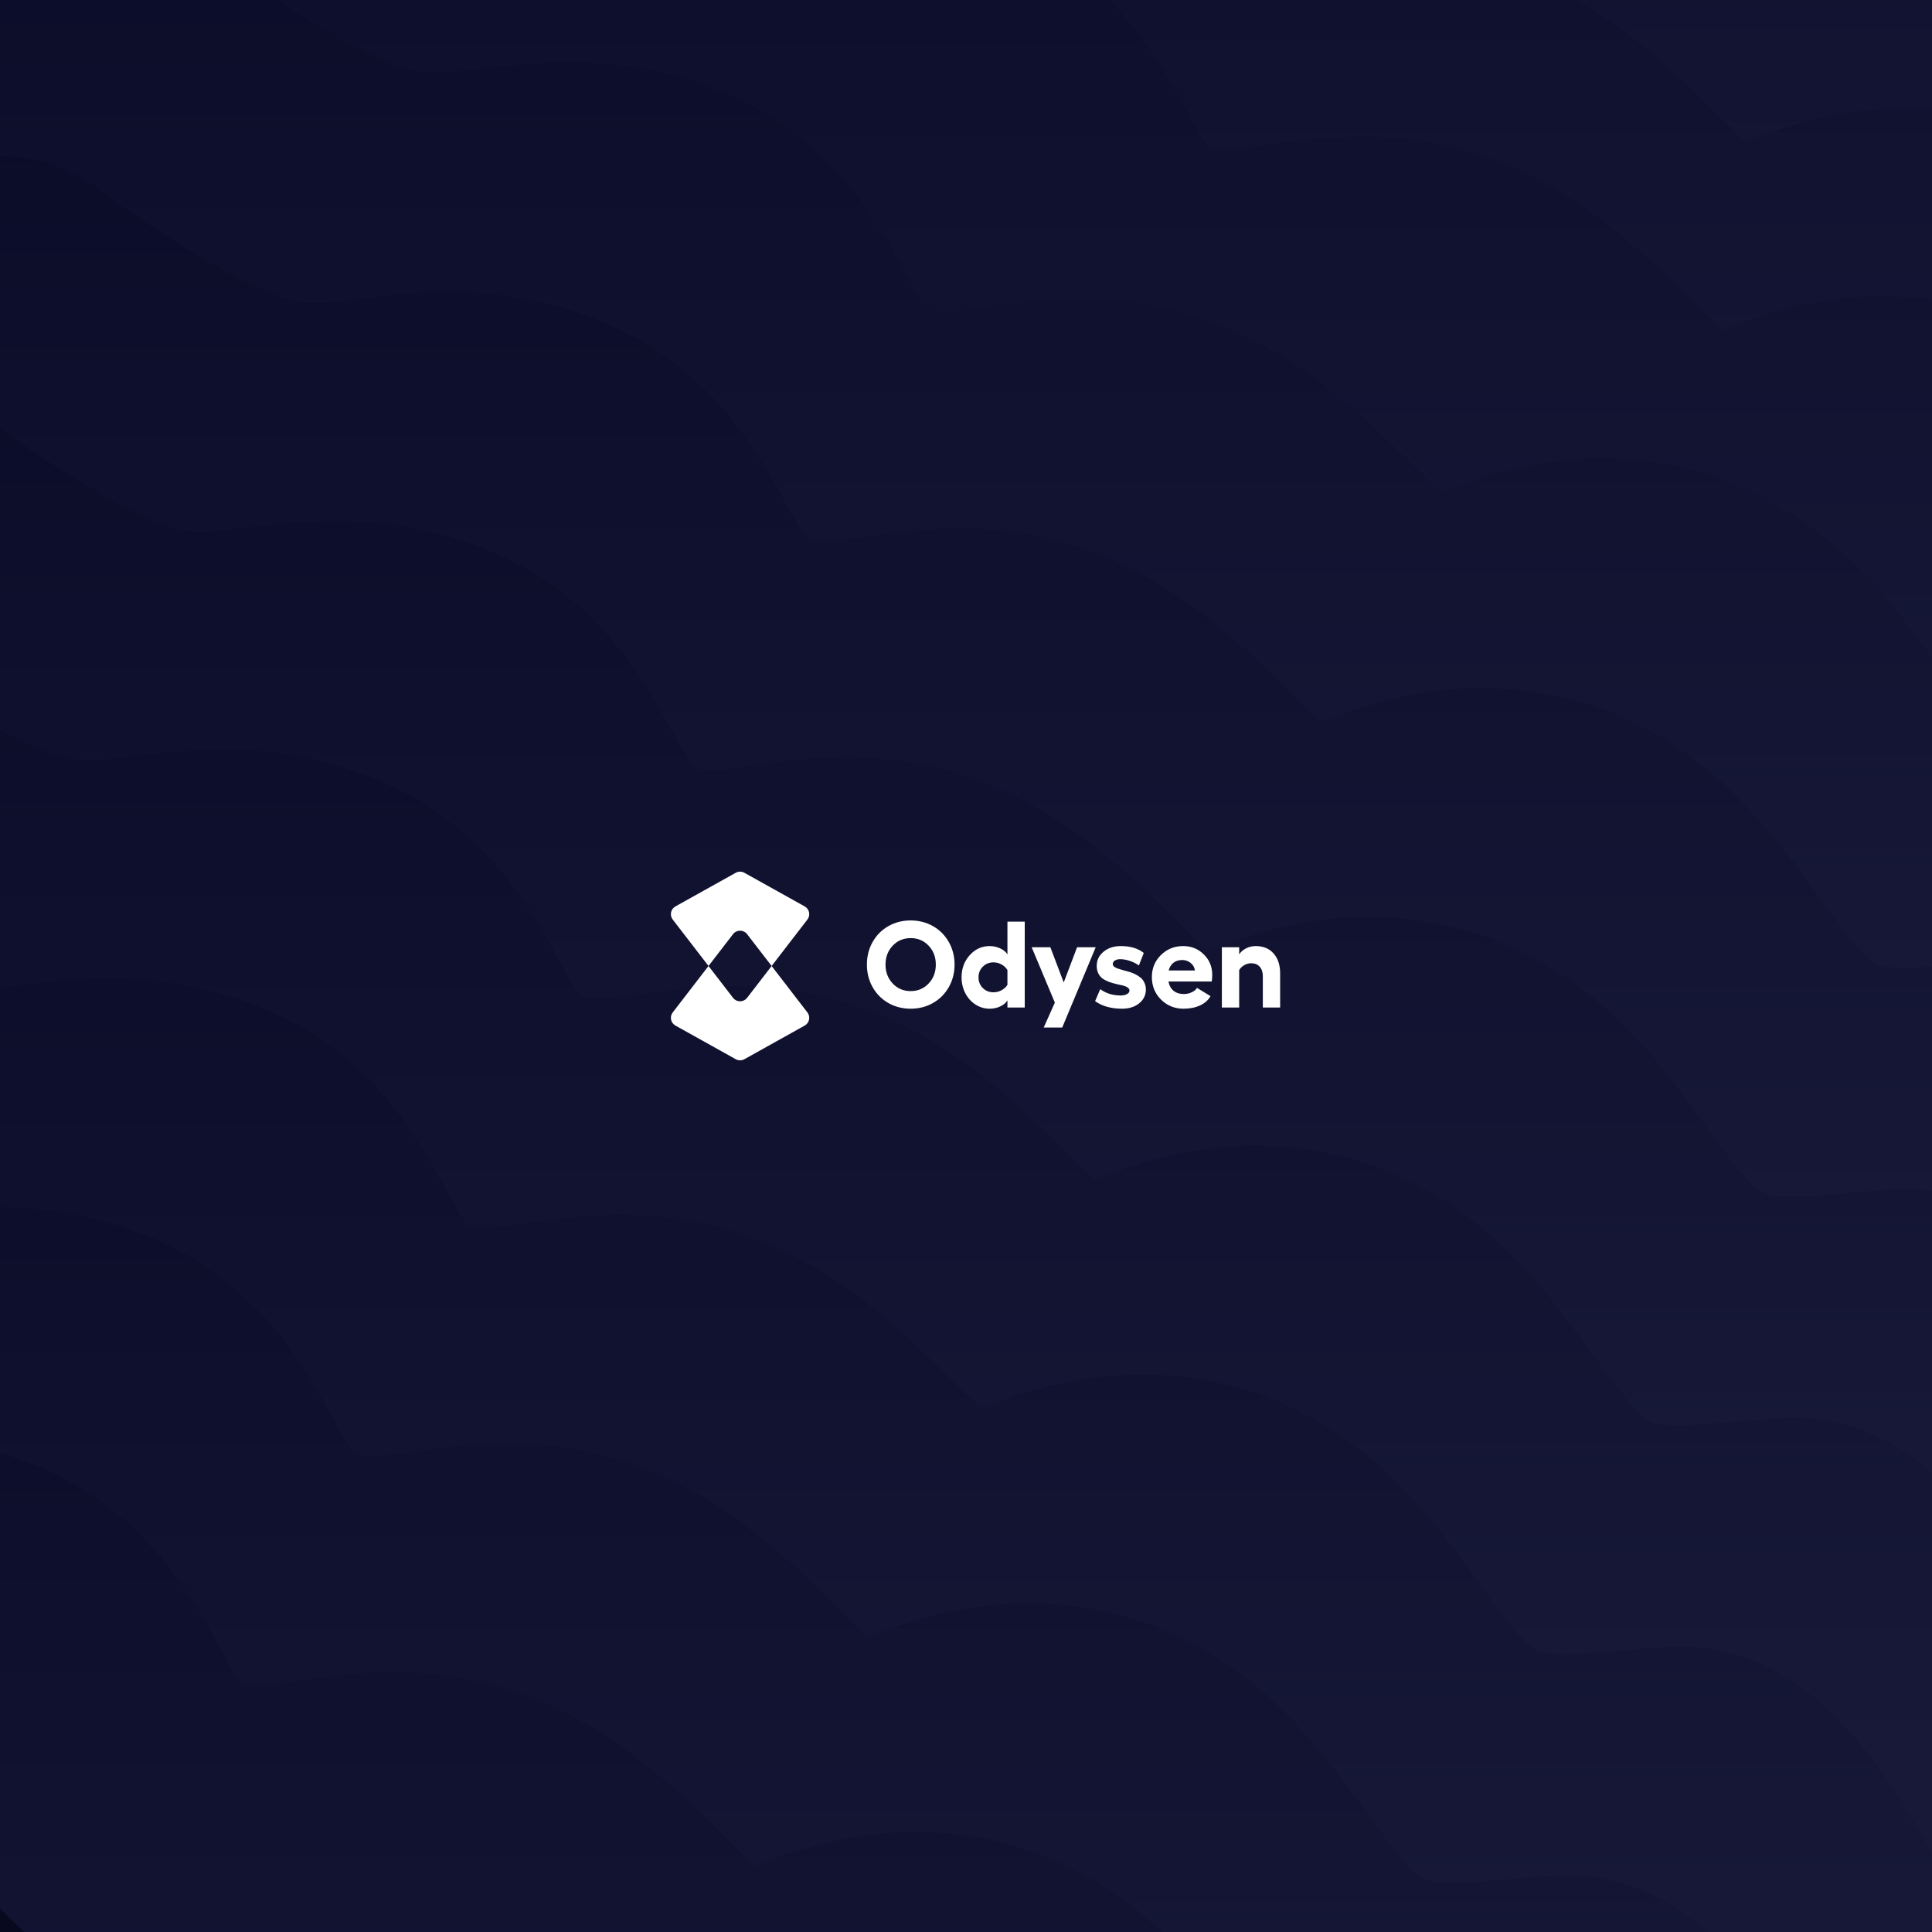
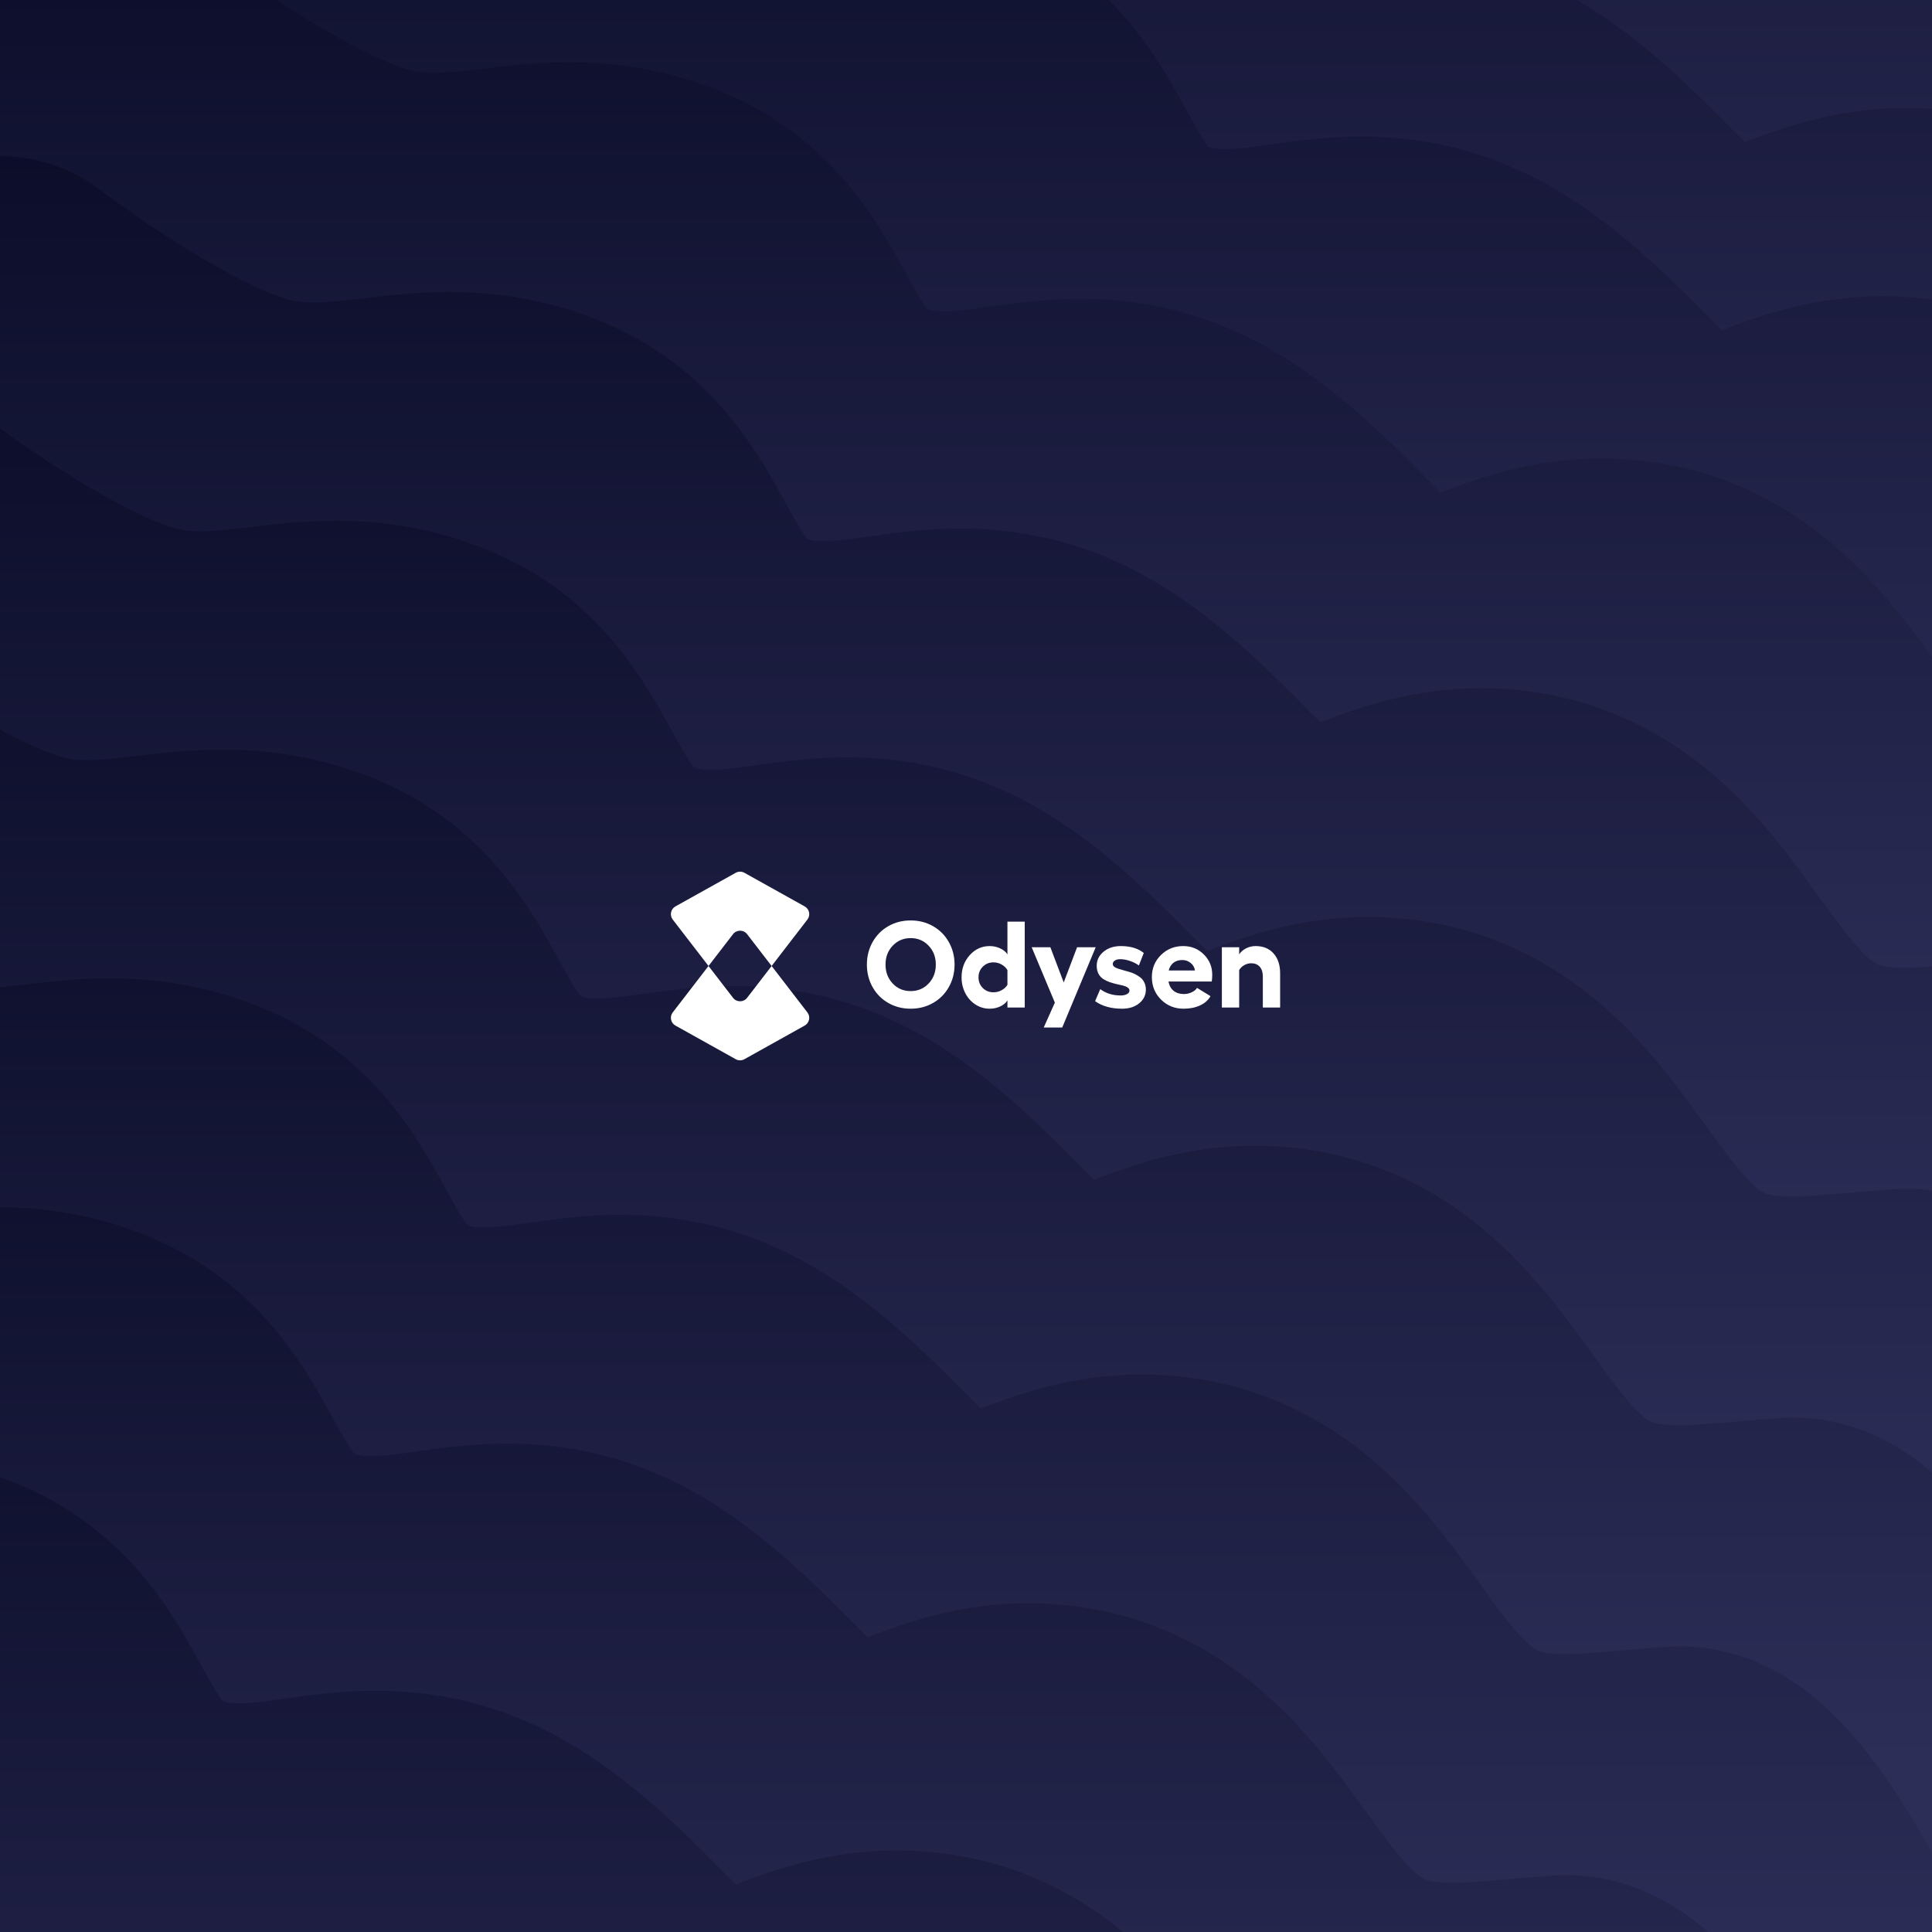
<svg xmlns="http://www.w3.org/2000/svg" width="4096" height="4096" viewBox="0 0 4096 4096" fill="none">
-   <g clip-path="url(#clip0_10_202)">
+   <g clip-path="url(#clip0_243_1049)">
    <rect width="4096" height="4096" fill="#08091E" />
-     <path d="M1240 -959C1240 -959 1527.13 -738.413 1743.5 -672C1980.75 -599.177 2147.34 -728.075 2378 -636.5C2617.7 -541.337 2581.15 -266.004 2821.5 -172.5C3046.36 -85.023 3213.1 -226.566 3438.5 -140.5C3687.98 -45.241 3881 311.167 4012 274.5C4143 237.833 4260.69 153.386 4426.5 171.5C4704.39 201.858 4790.67 490.5 4962 646.5C5133.33 802.5 5308.89 759.294 5518.5 745.5C5635.62 737.792 5816 1132 5816 1132" stroke="url(#paint0_linear_10_202)" stroke-width="700" stroke-linecap="round" />
-     <path d="M900 -549C900 -549 1187.13 -328.413 1403.5 -262C1640.75 -189.177 1807.34 -318.075 2038 -226.5C2277.7 -131.337 2241.15 143.996 2481.5 237.5C2706.36 324.977 2873.1 183.434 3098.5 269.5C3347.98 364.759 3541 721.167 3672 684.5C3803 647.833 3920.69 563.386 4086.5 581.5C4364.39 611.858 4450.67 900.5 4622 1056.5C4793.33 1212.5 4968.89 1169.29 5178.5 1155.5C5295.62 1147.79 5476 1542 5476 1542" stroke="url(#paint1_linear_10_202)" stroke-width="700" stroke-linecap="round" />
-     <path d="M851 -150C851 -150 1138.13 70.588 1354.5 137C1591.75 209.823 1758.34 80.925 1989 172.5C2228.7 267.663 2192.15 542.996 2432.5 636.5C2657.36 723.977 2824.1 582.434 3049.5 668.5C3298.98 763.759 3492 1120.17 3623 1083.5C3754 1046.83 3871.69 962.386 4037.5 980.5C4315.39 1010.86 4401.67 1299.5 4573 1455.5C4744.33 1611.5 4919.89 1568.29 5129.5 1554.5C5246.62 1546.79 5427 1941 5427 1941" stroke="url(#paint2_linear_10_202)" stroke-width="700" stroke-linecap="round" />
-     <path d="M255 194C255 194 542.134 414.587 758.5 481C995.75 553.823 1162.34 424.925 1393 516.5C1632.7 611.663 1596.15 886.996 1836.5 980.5C2061.36 1067.98 2228.1 926.434 2453.5 1012.5C2702.98 1107.76 2896 1464.17 3027 1427.5C3158 1390.83 3275.69 1306.39 3441.5 1324.5C3719.39 1354.86 3805.67 1643.5 3977 1799.5C4148.33 1955.5 4323.89 1912.29 4533.5 1898.5C4650.62 1890.79 4831 2285 4831 2285" stroke="url(#paint3_linear_10_202)" stroke-width="700" stroke-linecap="round" />
-     <path d="M0 681C0 681 287.134 901.587 503.5 968C740.75 1040.82 907.338 911.925 1138 1003.5C1377.7 1098.66 1341.15 1374 1581.5 1467.5C1806.36 1554.98 1973.1 1413.43 2198.5 1499.5C2447.98 1594.76 2641 1951.17 2772 1914.5C2903 1877.83 3020.69 1793.39 3186.5 1811.5C3464.39 1841.86 3550.67 2130.5 3722 2286.5C3893.33 2442.5 4068.89 2399.29 4278.5 2385.5C4395.62 2377.79 4576 2772 4576 2772" stroke="url(#paint4_linear_10_202)" stroke-width="700" stroke-linecap="round" />
-     <path d="M-240 1166C-240 1166 47.134 1386.59 263.5 1453C500.75 1525.82 667.338 1396.93 898 1488.5C1137.7 1583.66 1101.15 1859 1341.5 1952.5C1566.36 2039.98 1733.1 1898.43 1958.5 1984.5C2207.98 2079.76 2401 2436.17 2532 2399.5C2663 2362.83 2780.69 2278.39 2946.5 2296.5C3224.39 2326.86 3310.67 2615.5 3482 2771.5C3653.33 2927.5 3828.89 2884.29 4038.5 2870.5C4155.62 2862.79 4336 3257 4336 3257" stroke="url(#paint5_linear_10_202)" stroke-width="700" stroke-linecap="round" />
-     <path d="M-480 1651C-480 1651 -192.866 1871.59 23.5 1938C260.75 2010.82 427.338 1881.93 658 1973.5C897.702 2068.66 861.146 2344 1101.5 2437.5C1326.36 2524.98 1493.1 2383.43 1718.5 2469.5C1967.98 2564.76 2161 2921.17 2292 2884.5C2423 2847.83 2540.69 2763.39 2706.5 2781.5C2984.39 2811.86 3070.67 3100.5 3242 3256.5C3413.33 3412.5 3588.89 3369.29 3798.5 3355.5C3915.62 3347.79 4096 3742 4096 3742" stroke="url(#paint6_linear_10_202)" stroke-width="700" stroke-linecap="round" />
-     <path d="M-720 2136C-720 2136 -432.866 2356.59 -216.5 2423C20.75 2495.82 187.338 2366.93 418 2458.5C657.702 2553.66 621.146 2829 861.5 2922.5C1086.36 3009.98 1253.1 2868.43 1478.5 2954.5C1727.98 3049.76 1921 3406.17 2052 3369.5C2183 3332.83 2300.69 3248.39 2466.5 3266.5C2744.39 3296.86 2830.67 3585.5 3002 3741.5C3173.33 3897.5 3348.89 3854.29 3558.5 3840.5C3675.62 3832.79 3856 4227 3856 4227" stroke="url(#paint7_linear_10_202)" stroke-width="700" stroke-linecap="round" />
-     <path d="M-960 2621C-960 2621 -672.866 2841.59 -456.5 2908C-219.25 2980.82 -52.662 2851.93 178 2943.5C417.702 3038.66 381.146 3314 621.5 3407.5C846.361 3494.98 1013.1 3353.43 1238.5 3439.5C1487.98 3534.76 1681 3891.17 1812 3854.5C1943 3817.83 2060.69 3733.39 2226.5 3751.5C2504.39 3781.86 2590.67 4070.5 2762 4226.5C2933.33 4382.5 3108.89 4339.29 3318.5 4325.5C3435.62 4317.79 3616 4712 3616 4712" stroke="url(#paint8_linear_10_202)" stroke-width="700" stroke-linecap="round" />
-     <path d="M-1200 3106C-1200 3106 -912.866 3326.59 -696.5 3393C-459.25 3465.82 -292.662 3336.93 -62 3428.5C177.702 3523.66 141.146 3799 381.5 3892.5C606.361 3979.98 773.095 3838.43 998.5 3924.5C1247.98 4019.76 1441 4376.17 1572 4339.5C1703 4302.83 1820.69 4218.39 1986.5 4236.5C2264.39 4266.86 2350.67 4555.5 2522 4711.5C2693.33 4867.5 2868.89 4824.29 3078.5 4810.5C3195.62 4802.79 3376 5197 3376 5197" stroke="url(#paint9_linear_10_202)" stroke-width="700" stroke-linecap="round" />
-     <g clip-path="url(#clip1_10_202)">
+     <path d="M1240 -959C1240 -959 1527.13 -738.413 1743.5 -672C1980.75 -599.177 2147.34 -728.075 2378 -636.5C2617.7 -541.337 2581.15 -266.004 2821.5 -172.5C3046.36 -85.023 3213.1 -226.566 3438.5 -140.5C3687.98 -45.241 3881 311.167 4012 274.5C4143 237.833 4260.69 153.386 4426.5 171.5C4704.39 201.858 4790.67 490.5 4962 646.5C5133.33 802.5 5308.89 759.294 5518.5 745.5C5635.62 737.792 5816 1132 5816 1132" stroke="url(#paint0_linear_243_1049)" stroke-width="700" stroke-linecap="round" />
+     <path d="M900 -549C900 -549 1187.13 -328.413 1403.5 -262C1640.75 -189.177 1807.34 -318.075 2038 -226.5C2277.7 -131.337 2241.15 143.996 2481.5 237.5C2706.36 324.977 2873.1 183.434 3098.5 269.5C3347.98 364.759 3541 721.167 3672 684.5C3803 647.833 3920.69 563.386 4086.5 581.5C4364.39 611.858 4450.67 900.5 4622 1056.5C4793.33 1212.5 4968.89 1169.29 5178.5 1155.5C5295.62 1147.79 5476 1542 5476 1542" stroke="url(#paint1_linear_243_1049)" stroke-width="700" stroke-linecap="round" />
+     <path d="M851 -150C851 -150 1138.13 70.588 1354.5 137C1591.75 209.823 1758.34 80.925 1989 172.5C2228.7 267.663 2192.15 542.996 2432.5 636.5C2657.36 723.977 2824.1 582.434 3049.5 668.5C3298.98 763.759 3492 1120.17 3623 1083.5C3754 1046.83 3871.69 962.386 4037.5 980.5C4315.39 1010.86 4401.67 1299.5 4573 1455.5C4744.33 1611.5 4919.89 1568.29 5129.5 1554.5C5246.62 1546.79 5427 1941 5427 1941" stroke="url(#paint2_linear_243_1049)" stroke-width="700" stroke-linecap="round" />
+     <path d="M255 194C255 194 542.134 414.587 758.5 481C995.75 553.823 1162.34 424.925 1393 516.5C1632.7 611.663 1596.15 886.996 1836.5 980.5C2061.36 1067.98 2228.1 926.434 2453.5 1012.5C2702.98 1107.76 2896 1464.17 3027 1427.5C3158 1390.83 3275.69 1306.39 3441.5 1324.5C3719.39 1354.86 3805.67 1643.5 3977 1799.5C4148.33 1955.5 4323.89 1912.29 4533.5 1898.5C4650.62 1890.79 4831 2285 4831 2285" stroke="url(#paint3_linear_243_1049)" stroke-width="700" stroke-linecap="round" />
+     <path d="M0 681C0 681 287.134 901.587 503.5 968C740.75 1040.82 907.338 911.925 1138 1003.5C1377.7 1098.66 1341.15 1374 1581.5 1467.5C1806.36 1554.98 1973.1 1413.43 2198.5 1499.5C2447.98 1594.76 2641 1951.17 2772 1914.5C2903 1877.83 3020.69 1793.39 3186.5 1811.5C3464.39 1841.86 3550.67 2130.5 3722 2286.5C3893.33 2442.5 4068.89 2399.29 4278.5 2385.5C4395.62 2377.79 4576 2772 4576 2772" stroke="url(#paint4_linear_243_1049)" stroke-width="700" stroke-linecap="round" />
+     <path d="M-240 1166C-240 1166 47.134 1386.59 263.5 1453C500.75 1525.82 667.338 1396.93 898 1488.5C1137.7 1583.66 1101.15 1859 1341.5 1952.5C1566.36 2039.98 1733.1 1898.43 1958.5 1984.5C2207.98 2079.76 2401 2436.17 2532 2399.5C2663 2362.83 2780.69 2278.39 2946.5 2296.5C3224.39 2326.86 3310.67 2615.5 3482 2771.5C3653.33 2927.5 3828.89 2884.29 4038.5 2870.5C4155.62 2862.79 4336 3257 4336 3257" stroke="url(#paint5_linear_243_1049)" stroke-width="700" stroke-linecap="round" />
+     <path d="M-480 1651C-480 1651 -192.866 1871.59 23.5 1938C260.75 2010.82 427.338 1881.93 658 1973.5C897.702 2068.66 861.146 2344 1101.5 2437.5C1326.36 2524.98 1493.1 2383.43 1718.5 2469.5C1967.98 2564.76 2161 2921.17 2292 2884.5C2423 2847.83 2540.69 2763.39 2706.5 2781.5C2984.39 2811.86 3070.67 3100.5 3242 3256.5C3413.33 3412.5 3588.89 3369.29 3798.5 3355.5C3915.62 3347.79 4096 3742 4096 3742" stroke="url(#paint6_linear_243_1049)" stroke-width="700" stroke-linecap="round" />
+     <path d="M-720 2136C-720 2136 -432.866 2356.59 -216.5 2423C20.75 2495.82 187.338 2366.93 418 2458.5C657.702 2553.66 621.146 2829 861.5 2922.5C1086.36 3009.98 1253.1 2868.43 1478.5 2954.5C1727.98 3049.76 1921 3406.17 2052 3369.5C2183 3332.83 2300.69 3248.39 2466.5 3266.5C2744.39 3296.86 2830.67 3585.5 3002 3741.5C3173.33 3897.5 3348.89 3854.29 3558.5 3840.5C3675.62 3832.79 3856 4227 3856 4227" stroke="url(#paint7_linear_243_1049)" stroke-width="700" stroke-linecap="round" />
+     <path d="M-960 2621C-960 2621 -672.866 2841.59 -456.5 2908C-219.25 2980.82 -52.662 2851.93 178 2943.5C417.702 3038.66 381.146 3314 621.5 3407.5C846.361 3494.98 1013.1 3353.43 1238.5 3439.5C1487.98 3534.76 1681 3891.17 1812 3854.5C1943 3817.83 2060.69 3733.39 2226.5 3751.5C2504.39 3781.86 2590.67 4070.5 2762 4226.5C2933.33 4382.5 3108.89 4339.29 3318.5 4325.5C3435.62 4317.79 3616 4712 3616 4712" stroke="url(#paint8_linear_243_1049)" stroke-width="700" stroke-linecap="round" />
+     <path d="M-1239.01 3145.01C-1239.01 3145.01 -951.874 3365.6 -735.508 3432.01C-498.257 3504.83 -331.67 3375.93 -101.008 3467.51C138.694 3562.67 102.138 3838 342.492 3931.51C567.353 4018.98 734.087 3877.44 959.492 3963.51C1208.97 4058.77 1401.99 4415.17 1532.99 4378.51C1663.99 4341.84 1781.68 4257.39 1947.49 4275.51C2225.38 4305.87 2311.66 4594.51 2482.99 4750.51C2654.33 4906.51 2829.88 4863.3 3039.49 4849.51C3156.62 4841.8 3336.99 5236.01 3336.99 5236.01" stroke="url(#paint9_linear_243_1049)" stroke-width="700" stroke-linecap="round" />
+     <g clip-path="url(#clip1_243_1049)">
      <path d="M1711.76 1949.52L1635.91 2047.98L1583.93 1980.5C1576.39 1970.71 1561.61 1970.71 1554.07 1980.5L1502.09 2047.98L1426.24 1949.52C1419.24 1940.43 1421.96 1927.25 1431.99 1921.66L1559.81 1850.39C1565.52 1847.2 1572.48 1847.2 1578.19 1850.39L1706.01 1921.66C1716.04 1927.25 1718.76 1940.43 1711.76 1949.52Z" fill="white" />
-       <path d="M1502.09 2047.98L1554.07 2115.45C1561.61 2125.24 1576.39 2125.24 1583.93 2115.45L1635.91 2047.98L1711.76 2146.44C1718.76 2155.53 1716.05 2168.7 1706.02 2174.3L1578.19 2245.61C1572.48 2248.8 1565.52 2248.8 1559.81 2245.61L1431.98 2174.3C1421.95 2168.7 1419.24 2155.53 1426.24 2146.44L1502.09 2047.98Z" fill="white" />
+       <path d="M1502.09 2047.98L1554.07 2115.45C1561.61 2125.24 1576.39 2125.24 1583.93 2115.45L1635.91 2047.98L1711.76 2146.43C1718.76 2155.53 1716.05 2168.7 1706.02 2174.3L1578.19 2245.61C1572.48 2248.8 1565.52 2248.8 1559.81 2245.61L1431.98 2174.3C1421.95 2168.7 1419.24 2155.53 1426.24 2146.43L1502.09 2047.98Z" fill="white" />
    </g>
    <path d="M1883.21 1963.6C1897.43 1955.47 1913.25 1951.41 1930.69 1951.41C1948.12 1951.41 1963.95 1955.47 1978.17 1963.6C1992.39 1971.72 2003.52 1982.94 2011.56 1997.24C2019.68 2011.54 2023.75 2027.46 2023.75 2044.97C2023.75 2062.49 2019.68 2078.41 2011.56 2092.71C2003.52 2107.01 1992.39 2118.23 1978.17 2126.35C1963.95 2134.48 1948.12 2138.54 1930.69 2138.54C1913.25 2138.54 1897.43 2134.48 1883.21 2126.35C1869.07 2118.23 1857.99 2107.01 1849.95 2092.71C1841.91 2078.41 1837.89 2062.49 1837.89 2044.97C1837.89 2027.46 1841.91 2011.54 1849.95 1997.24C1857.99 1982.94 1869.07 1971.72 1883.21 1963.6ZM1968.78 2004.98C1958.62 1994.24 1945.92 1988.86 1930.69 1988.86C1915.46 1988.86 1902.76 1994.24 1892.6 2004.98C1882.45 2015.65 1877.37 2028.98 1877.37 2044.97C1877.37 2060.97 1882.45 2074.34 1892.6 2085.09C1902.76 2095.84 1915.46 2101.21 1930.69 2101.21C1945.92 2101.21 1958.62 2095.84 1968.78 2085.09C1978.93 2074.34 1984.01 2060.97 1984.01 2044.97C1984.01 2028.98 1978.93 2015.65 1968.78 2004.98ZM2135.85 1953.95H2172.54V2136H2135.85V2120.89C2132.71 2126.14 2127.64 2130.41 2120.61 2133.71C2113.67 2136.93 2106.18 2138.54 2098.14 2138.54C2087.22 2138.54 2077.19 2135.58 2068.05 2129.65C2058.91 2123.73 2051.72 2115.69 2046.47 2105.53C2041.22 2095.29 2038.6 2084.12 2038.6 2072.02C2038.6 2053.57 2044.35 2037.91 2055.87 2025.04C2067.46 2012.18 2081.55 2005.75 2098.14 2005.75C2106.1 2005.75 2113.59 2007.4 2120.61 2010.7C2127.64 2014 2132.71 2018.23 2135.85 2023.39V1953.95ZM2106.27 2103.75C2112.44 2103.75 2118.2 2102.27 2123.53 2099.31C2128.95 2096.35 2133.05 2092.54 2135.85 2087.88V2056.65C2133.05 2051.83 2128.95 2047.89 2123.53 2044.85C2118.2 2041.8 2112.44 2040.28 2106.27 2040.28C2097.29 2040.28 2089.76 2043.32 2083.67 2049.42C2077.57 2055.43 2074.53 2062.96 2074.53 2072.02C2074.53 2081.07 2077.57 2088.65 2083.67 2094.74C2089.76 2100.75 2097.29 2103.75 2106.27 2103.75ZM2283.49 2008.29H2322.97L2252.01 2178.4H2212.78L2236.39 2125.59L2187.26 2008.29H2226.87L2255.18 2082.93L2283.49 2008.29ZM2378.96 2138.54C2355.77 2138.54 2336.69 2133.21 2321.71 2122.54L2332.62 2097.03C2344.64 2106 2359.03 2110.48 2375.79 2110.48C2381.46 2110.48 2385.99 2109.51 2389.37 2107.56C2392.84 2105.62 2394.58 2103.12 2394.58 2100.07C2394.58 2097.45 2393.26 2095.29 2390.64 2093.6C2388.1 2091.82 2384.8 2090.42 2380.74 2089.41C2376.68 2088.39 2372.19 2087.38 2367.28 2086.36C2362.37 2085.26 2357.46 2083.86 2352.55 2082.17C2347.65 2080.39 2343.16 2078.24 2339.1 2075.7C2335.04 2073.07 2331.69 2069.43 2329.07 2064.78C2326.53 2060.04 2325.22 2054.5 2325.13 2048.15C2324.96 2036.13 2329.7 2026.06 2339.35 2017.93C2349 2009.81 2361.31 2005.75 2376.29 2005.75C2396.52 2005.75 2412.73 2010.61 2424.92 2020.35L2414.51 2046.88C2409.43 2043.07 2403.21 2039.9 2395.85 2037.36C2388.57 2034.82 2381.54 2033.55 2374.77 2033.55C2370.12 2033.55 2366.35 2034.52 2363.47 2036.47C2360.6 2038.42 2359.16 2040.83 2359.16 2043.71C2359.16 2045.91 2360.17 2047.85 2362.2 2049.54C2364.23 2051.15 2366.86 2052.46 2370.07 2053.48C2373.38 2054.5 2377.1 2055.64 2381.25 2056.91C2385.48 2058.09 2389.75 2059.28 2394.07 2060.46C2398.38 2061.65 2402.62 2063.3 2406.76 2065.41C2411 2067.53 2414.76 2069.94 2418.06 2072.65C2421.36 2075.27 2424.03 2078.74 2426.06 2083.06C2428.18 2087.38 2429.28 2092.29 2429.36 2097.79C2429.36 2109.64 2424.62 2119.41 2415.14 2127.11C2405.75 2134.73 2393.69 2138.54 2378.96 2138.54ZM2570.03 2066.56C2570.03 2071.72 2569.69 2076.5 2569.01 2080.9H2477.22C2478.92 2089.54 2482.6 2096.14 2488.27 2100.71C2493.94 2105.19 2501.17 2107.44 2509.98 2107.44C2515.73 2107.44 2521.23 2106.21 2526.48 2103.75C2531.81 2101.3 2535.58 2098.17 2537.78 2094.36L2566.34 2111.88C2561.69 2120.34 2554.33 2126.9 2544.25 2131.56C2534.18 2136.21 2522.5 2138.54 2509.21 2138.54C2490.43 2138.54 2474.51 2132.11 2461.48 2119.24C2448.53 2106.29 2442.06 2090.38 2442.06 2071.51C2442.06 2052.97 2448.45 2037.4 2461.23 2024.79C2474.09 2012.09 2489.83 2005.75 2508.45 2005.75C2525.72 2005.75 2540.28 2011.63 2552.12 2023.39C2564.06 2035.16 2570.03 2049.54 2570.03 2066.56ZM2477.73 2057.54H2533.34C2532.57 2051.2 2529.61 2045.91 2524.45 2041.67C2519.29 2037.44 2513.32 2035.33 2506.55 2035.33C2498.93 2035.33 2492.67 2037.27 2487.76 2041.17C2482.85 2045.06 2479.51 2050.52 2477.73 2057.54ZM2662.07 2005.75C2678.15 2005.75 2690.8 2010.95 2700.03 2021.36C2709.34 2031.69 2713.99 2045.82 2713.99 2063.76V2136H2677.3V2069.98C2677.3 2061.27 2675.1 2054.45 2670.7 2049.54C2666.3 2044.64 2660.29 2042.18 2652.67 2042.18C2647.59 2042.18 2642.73 2043.49 2638.07 2046.12C2633.42 2048.74 2629.78 2052.25 2627.15 2056.65V2136H2590.46V2008.29H2627.15V2023.39C2630.62 2017.98 2635.49 2013.7 2641.75 2010.57C2648.1 2007.35 2654.87 2005.75 2662.07 2005.75Z" fill="white" />
  </g>
  <defs>
-     <linearGradient id="paint0_linear_10_202" x1="3528" y1="-1392" x2="3528" y2="1132" gradientUnits="userSpaceOnUse">
+     <linearGradient id="paint0_linear_243_1049" x1="3528" y1="-1392" x2="3528" y2="1132" gradientUnits="userSpaceOnUse">
      <stop stop-color="#0A0C28" />
-       <stop offset="1" stop-color="#181939" />
+       <stop offset="1" stop-color="#2D2E58" />
    </linearGradient>
-     <linearGradient id="paint1_linear_10_202" x1="3188" y1="-982" x2="3188" y2="1542" gradientUnits="userSpaceOnUse">
+     <linearGradient id="paint1_linear_243_1049" x1="3188" y1="-982" x2="3188" y2="1542" gradientUnits="userSpaceOnUse">
      <stop stop-color="#0A0C28" />
-       <stop offset="1" stop-color="#181939" />
+       <stop offset="1" stop-color="#2D2E58" />
    </linearGradient>
-     <linearGradient id="paint2_linear_10_202" x1="3139" y1="-583" x2="3139" y2="1941" gradientUnits="userSpaceOnUse">
+     <linearGradient id="paint2_linear_243_1049" x1="3139" y1="-583" x2="3139" y2="1941" gradientUnits="userSpaceOnUse">
      <stop stop-color="#0A0C28" />
-       <stop offset="1" stop-color="#181939" />
+       <stop offset="1" stop-color="#2D2E58" />
    </linearGradient>
-     <linearGradient id="paint3_linear_10_202" x1="2543" y1="-239" x2="2543" y2="2285" gradientUnits="userSpaceOnUse">
+     <linearGradient id="paint3_linear_243_1049" x1="2543" y1="-239" x2="2543" y2="2285" gradientUnits="userSpaceOnUse">
      <stop stop-color="#0A0C28" />
-       <stop offset="1" stop-color="#181939" />
+       <stop offset="1" stop-color="#2D2E58" />
    </linearGradient>
-     <linearGradient id="paint4_linear_10_202" x1="2288" y1="248" x2="2288" y2="2772" gradientUnits="userSpaceOnUse">
+     <linearGradient id="paint4_linear_243_1049" x1="2288" y1="248" x2="2288" y2="2772" gradientUnits="userSpaceOnUse">
      <stop stop-color="#0A0C28" />
-       <stop offset="1" stop-color="#181939" />
+       <stop offset="1" stop-color="#2D2E58" />
    </linearGradient>
-     <linearGradient id="paint5_linear_10_202" x1="2048" y1="733" x2="2048" y2="3257" gradientUnits="userSpaceOnUse">
+     <linearGradient id="paint5_linear_243_1049" x1="2048" y1="733" x2="2048" y2="3257" gradientUnits="userSpaceOnUse">
      <stop stop-color="#0A0C28" />
-       <stop offset="1" stop-color="#181939" />
+       <stop offset="1" stop-color="#2D2E58" />
    </linearGradient>
-     <linearGradient id="paint6_linear_10_202" x1="1808" y1="1218" x2="1808" y2="3742" gradientUnits="userSpaceOnUse">
+     <linearGradient id="paint6_linear_243_1049" x1="1808" y1="1218" x2="1808" y2="3742" gradientUnits="userSpaceOnUse">
      <stop stop-color="#0A0C28" />
-       <stop offset="1" stop-color="#181939" />
+       <stop offset="1" stop-color="#2D2E58" />
    </linearGradient>
-     <linearGradient id="paint7_linear_10_202" x1="1568" y1="1703" x2="1568" y2="4227" gradientUnits="userSpaceOnUse">
+     <linearGradient id="paint7_linear_243_1049" x1="1568" y1="1703" x2="1568" y2="4227" gradientUnits="userSpaceOnUse">
      <stop stop-color="#0A0C28" />
-       <stop offset="1" stop-color="#181939" />
+       <stop offset="1" stop-color="#2D2E58" />
    </linearGradient>
-     <linearGradient id="paint8_linear_10_202" x1="1328" y1="2188" x2="1328" y2="4712" gradientUnits="userSpaceOnUse">
+     <linearGradient id="paint8_linear_243_1049" x1="1328" y1="2188" x2="1328" y2="4712" gradientUnits="userSpaceOnUse">
      <stop stop-color="#0A0C28" />
-       <stop offset="1" stop-color="#181939" />
+       <stop offset="1" stop-color="#2D2E58" />
    </linearGradient>
-     <linearGradient id="paint9_linear_10_202" x1="1088" y1="2673" x2="1088" y2="5197" gradientUnits="userSpaceOnUse">
+     <linearGradient id="paint9_linear_243_1049" x1="1048.99" y1="2712.01" x2="1048.99" y2="5236.01" gradientUnits="userSpaceOnUse">
      <stop stop-color="#0A0C28" />
-       <stop offset="1" stop-color="#181939" />
+       <stop offset="1" stop-color="#2D2E58" />
    </linearGradient>
-     <clipPath id="clip0_10_202">
+     <clipPath id="clip0_243_1049">
      <rect width="4096" height="4096" fill="white" />
    </clipPath>
-     <clipPath id="clip1_10_202">
+     <clipPath id="clip1_243_1049">
      <rect width="400" height="400" fill="white" transform="translate(1369 1848)" />
    </clipPath>
  </defs>
</svg>
